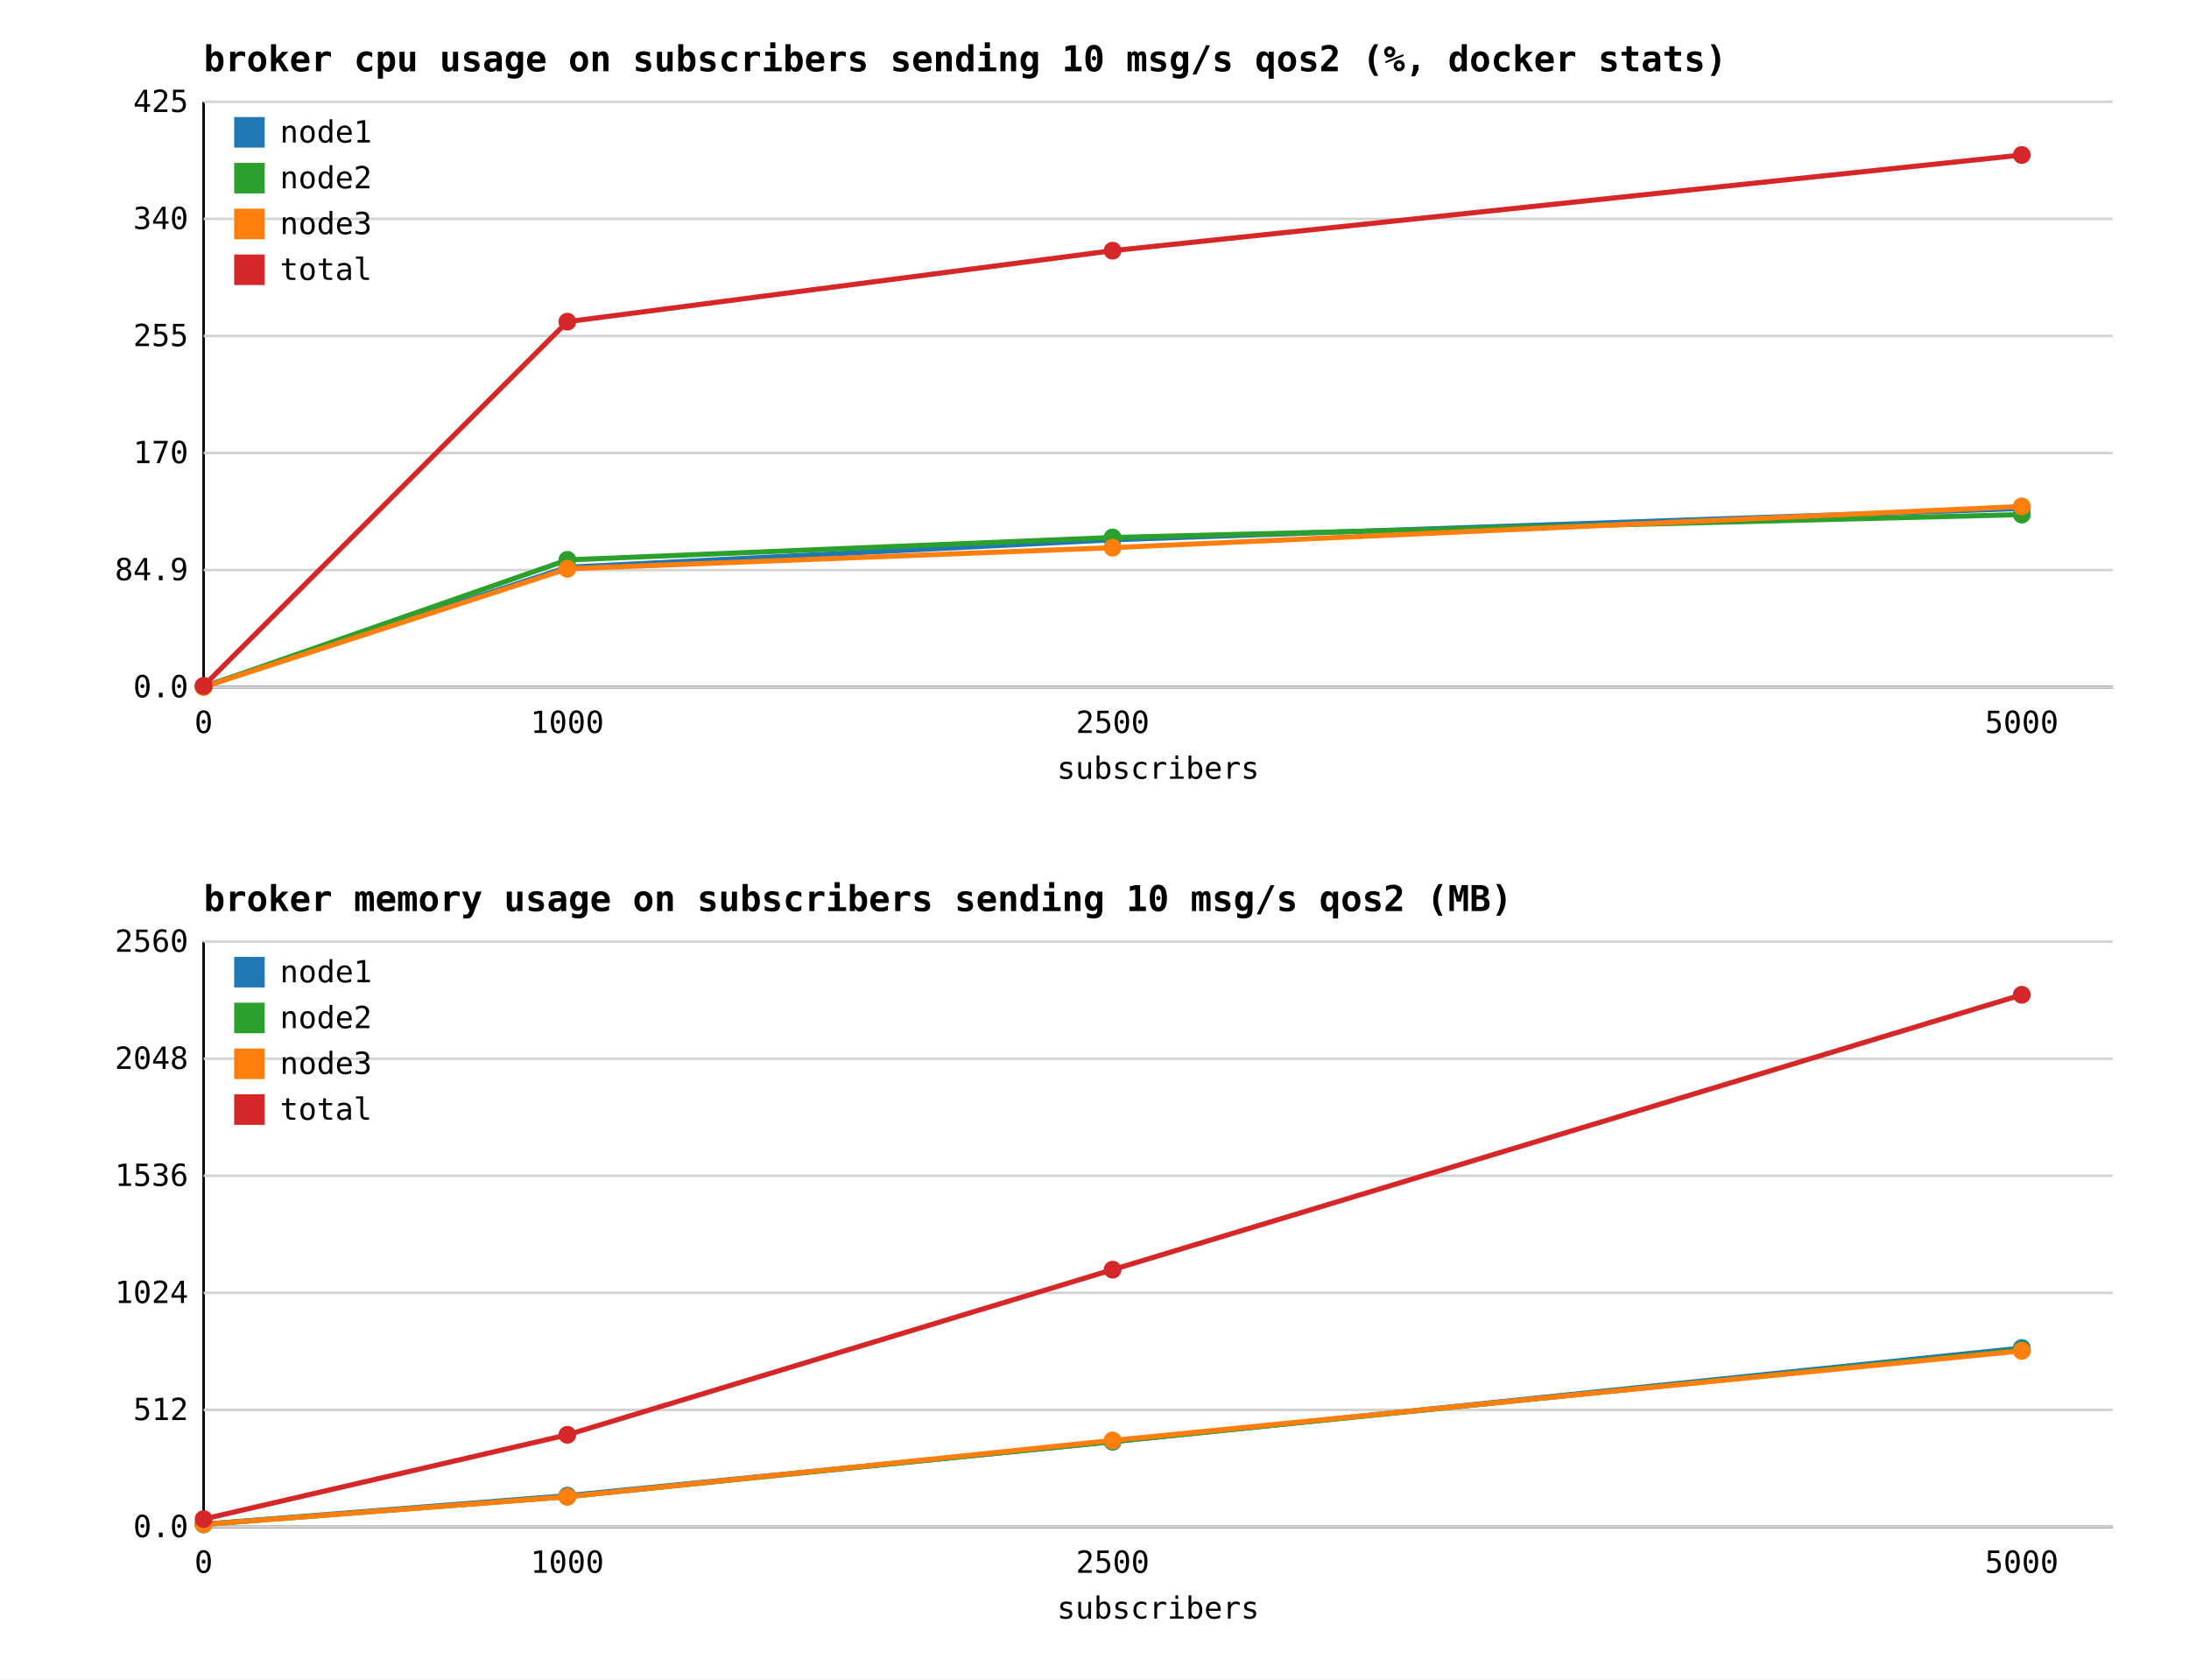
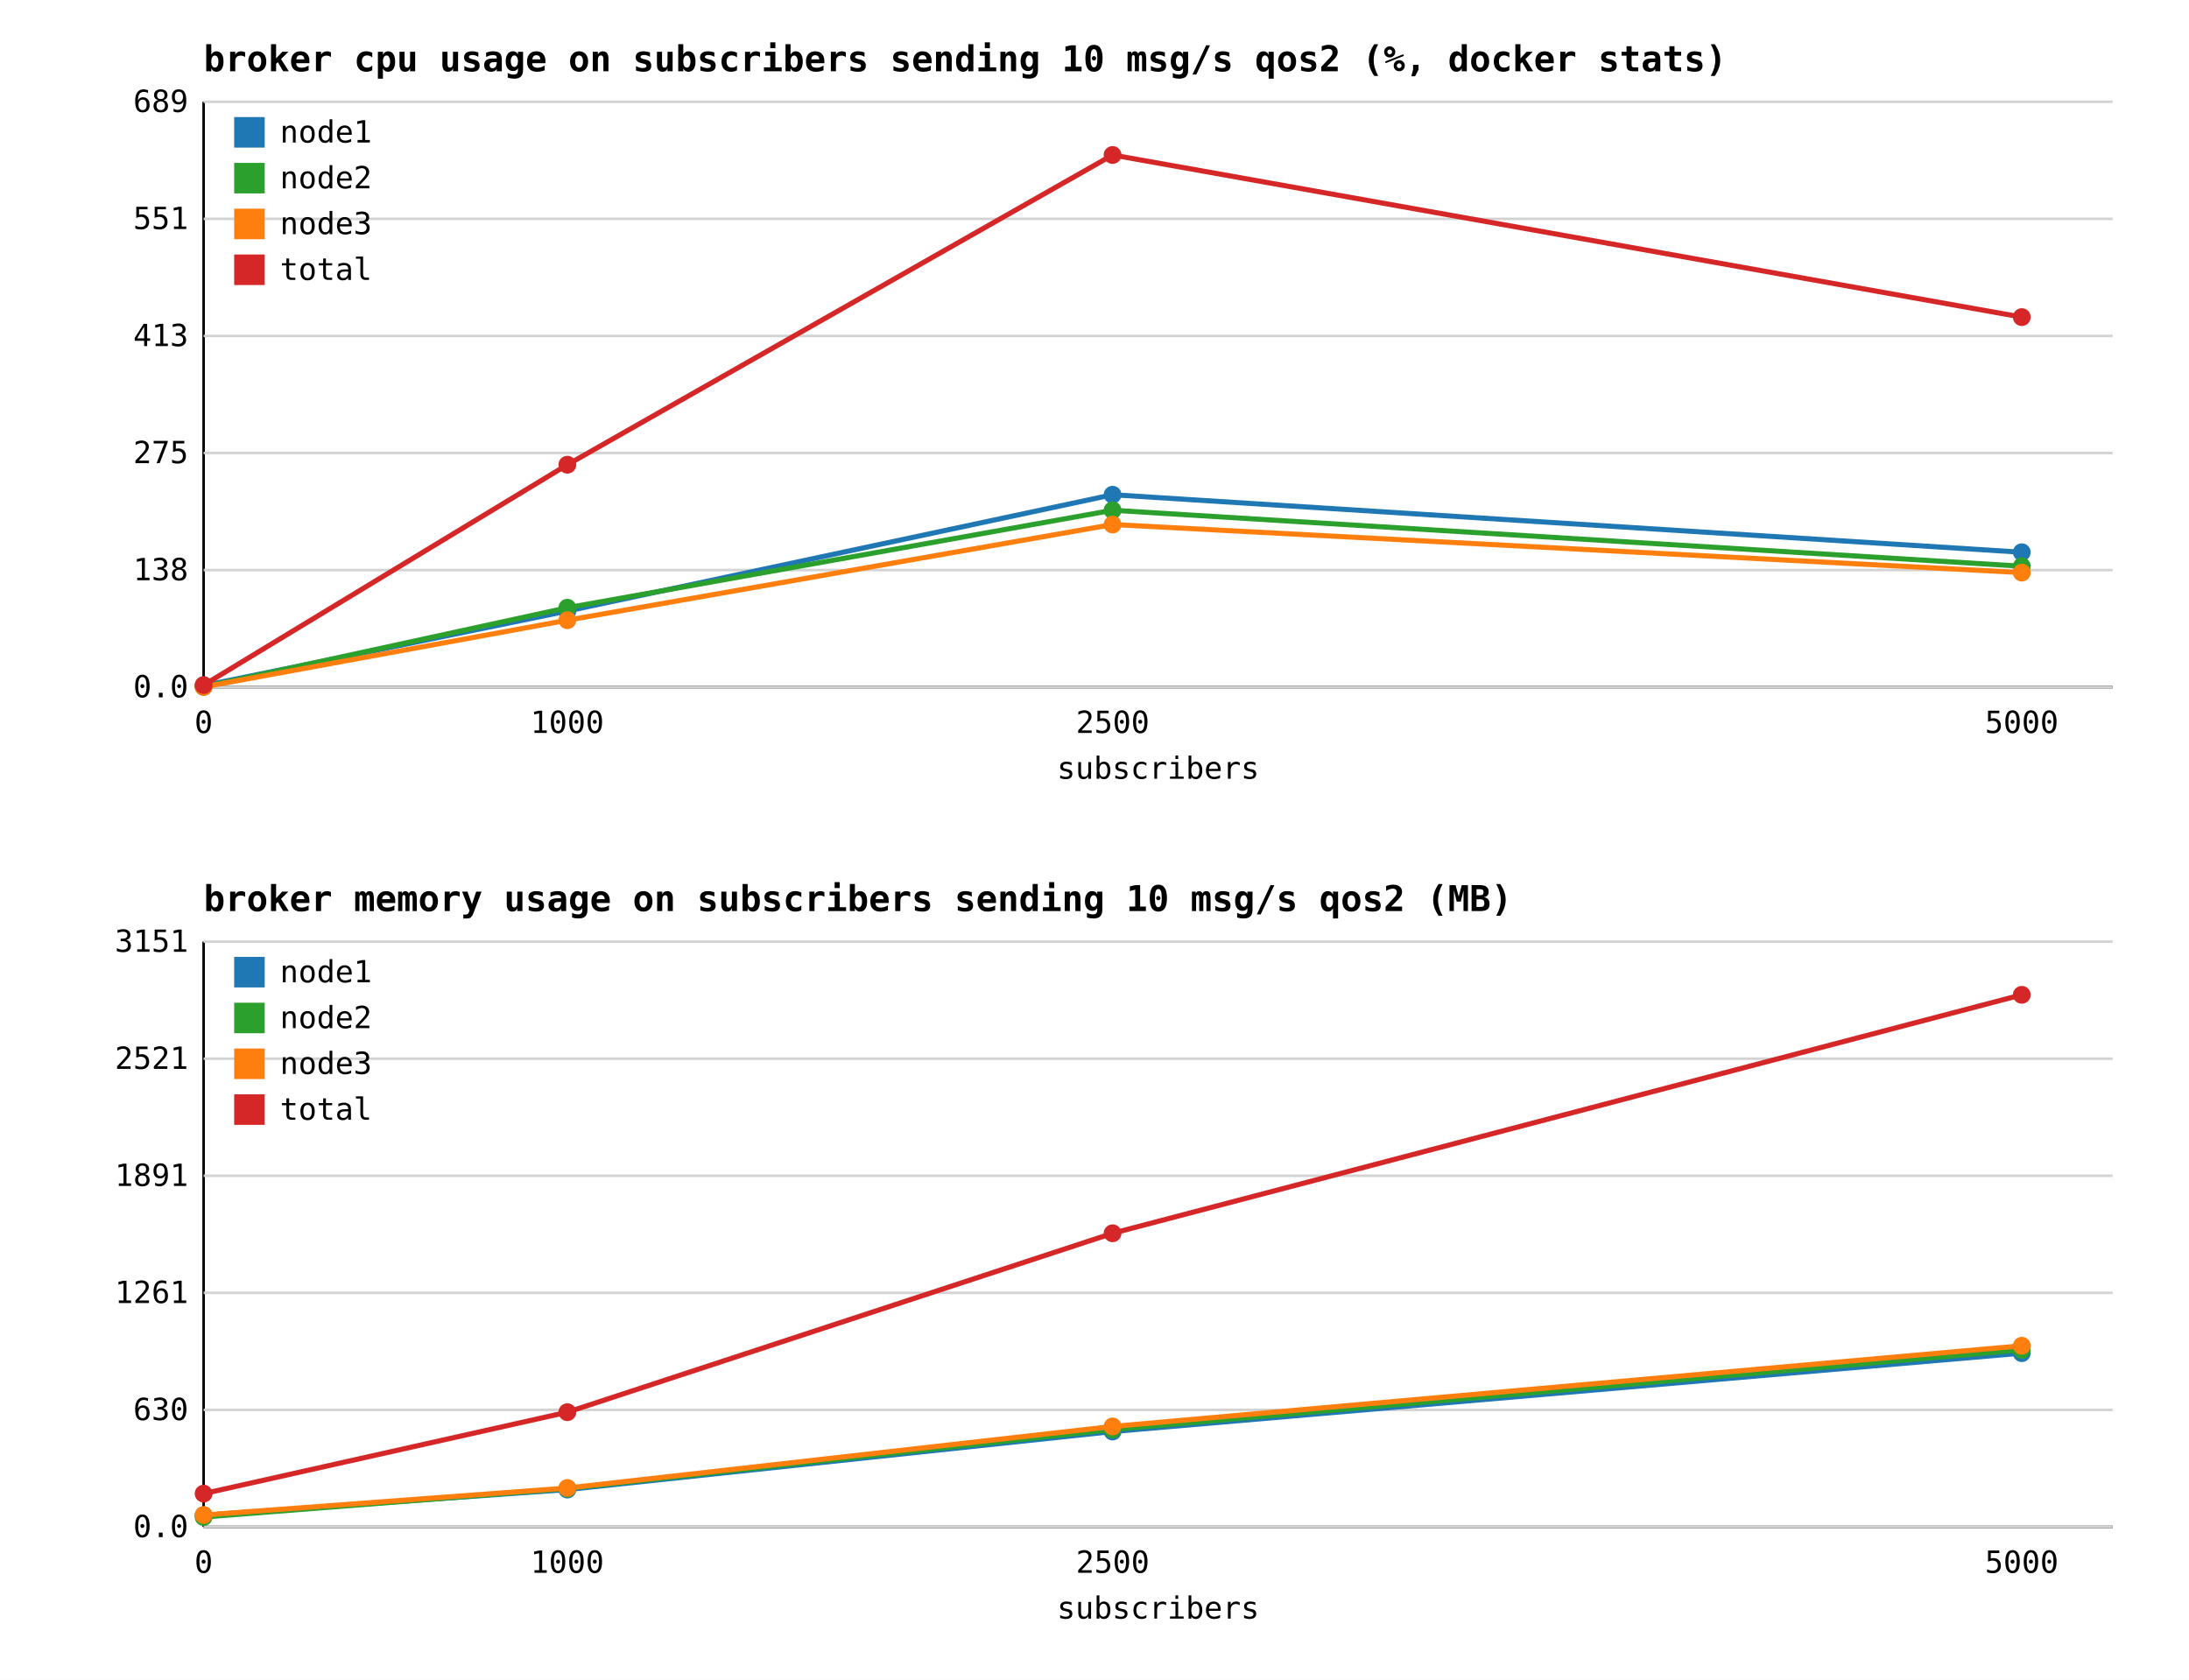
<svg xmlns="http://www.w3.org/2000/svg" width="860" height="660" viewBox="0 0 860 660" font-family="monospace" font-size="12">
  <rect width="860" height="660" fill="white" />
  <text x="80" y="28" font-size="14" font-weight="bold">broker cpu usage on subscribers sending 10 msg/s qos2 (%, docker stats)</text>
  <line x1="80" y1="270" x2="830" y2="270" stroke="black" />
  <line x1="80" y1="40" x2="80" y2="270" stroke="black" />
  <line x1="80" y1="270" x2="830" y2="270" stroke="lightgray" />
  <text x="74" y="274" text-anchor="end">0.0</text>
  <line x1="80" y1="224" x2="830" y2="224" stroke="lightgray" />
-   <text x="74" y="228" text-anchor="end">84.9</text>
+   <text x="74" y="228" text-anchor="end">138</text>
  <line x1="80" y1="178" x2="830" y2="178" stroke="lightgray" />
-   <text x="74" y="182" text-anchor="end">170</text>
+   <text x="74" y="182" text-anchor="end">275</text>
  <line x1="80" y1="132" x2="830" y2="132" stroke="lightgray" />
-   <text x="74" y="136" text-anchor="end">255</text>
+   <text x="74" y="136" text-anchor="end">413</text>
  <line x1="80" y1="86" x2="830" y2="86" stroke="lightgray" />
-   <text x="74" y="90" text-anchor="end">340</text>
+   <text x="74" y="90" text-anchor="end">551</text>
  <line x1="80" y1="40" x2="830" y2="40" stroke="lightgray" />
-   <text x="74" y="44" text-anchor="end">425</text>
+   <text x="74" y="44" text-anchor="end">689</text>
  <text x="80" y="288" text-anchor="middle">0</text>
  <text x="222.857" y="288" text-anchor="middle">1000</text>
  <text x="437.143" y="288" text-anchor="middle">2500</text>
  <text x="794.286" y="288" text-anchor="middle">5000</text>
  <text x="455" y="306" text-anchor="middle">subscribers</text>
-   <polyline points="80.0,269.7 222.9,222.9 437.1,212.1 794.3,199.8" fill="none" stroke="#1f77b4" stroke-width="2" />
-   <circle cx="80.0" cy="269.7" r="3.5" fill="#1f77b4" />
-   <circle cx="222.9" cy="222.9" r="3.5" fill="#1f77b4" />
-   <circle cx="437.1" cy="212.1" r="3.5" fill="#1f77b4" />
-   <circle cx="794.3" cy="199.8" r="3.5" fill="#1f77b4" />
+   <polyline points="80.0,269.4 222.9,240.1 437.1,194.4 794.3,217.0" fill="none" stroke="#1f77b4" stroke-width="2" />
+   <circle cx="80.0" cy="269.4" r="3.5" fill="#1f77b4" />
+   <circle cx="222.9" cy="240.1" r="3.5" fill="#1f77b4" />
+   <circle cx="437.1" cy="194.4" r="3.5" fill="#1f77b4" />
+   <circle cx="794.3" cy="217.0" r="3.5" fill="#1f77b4" />
  <rect x="92" y="46" width="12" height="12" fill="#1f77b4" />
  <text x="110" y="56">node1</text>
-   <polyline points="80.0,269.9 222.9,220.0 437.1,211.2 794.3,202.2" fill="none" stroke="#2ca02c" stroke-width="2" />
+   <polyline points="80.0,269.9 222.9,238.8 437.1,200.5 794.3,222.5" fill="none" stroke="#2ca02c" stroke-width="2" />
  <circle cx="80.0" cy="269.9" r="3.5" fill="#2ca02c" />
-   <circle cx="222.9" cy="220.0" r="3.5" fill="#2ca02c" />
-   <circle cx="437.1" cy="211.2" r="3.5" fill="#2ca02c" />
-   <circle cx="794.3" cy="202.2" r="3.5" fill="#2ca02c" />
+   <circle cx="222.9" cy="238.8" r="3.5" fill="#2ca02c" />
+   <circle cx="437.1" cy="200.5" r="3.5" fill="#2ca02c" />
+   <circle cx="794.3" cy="222.5" r="3.5" fill="#2ca02c" />
  <rect x="92" y="64" width="12" height="12" fill="#2ca02c" />
  <text x="110" y="74">node2</text>
-   <polyline points="80.0,269.9 222.9,223.5 437.1,215.2 794.3,199.0" fill="none" stroke="#ff7f0e" stroke-width="2" />
+   <polyline points="80.0,269.9 222.9,243.7 437.1,206.1 794.3,225.0" fill="none" stroke="#ff7f0e" stroke-width="2" />
  <circle cx="80.0" cy="269.9" r="3.5" fill="#ff7f0e" />
-   <circle cx="222.9" cy="223.5" r="3.5" fill="#ff7f0e" />
-   <circle cx="437.1" cy="215.2" r="3.5" fill="#ff7f0e" />
-   <circle cx="794.3" cy="199.0" r="3.5" fill="#ff7f0e" />
+   <circle cx="222.9" cy="243.7" r="3.5" fill="#ff7f0e" />
+   <circle cx="437.1" cy="206.1" r="3.5" fill="#ff7f0e" />
+   <circle cx="794.3" cy="225.0" r="3.5" fill="#ff7f0e" />
  <rect x="92" y="82" width="12" height="12" fill="#ff7f0e" />
  <text x="110" y="92">node3</text>
-   <polyline points="80.0,269.5 222.9,126.4 437.1,98.5 794.3,60.9" fill="none" stroke="#d62728" stroke-width="2" />
-   <circle cx="80.0" cy="269.5" r="3.5" fill="#d62728" />
-   <circle cx="222.9" cy="126.4" r="3.5" fill="#d62728" />
-   <circle cx="437.1" cy="98.5" r="3.5" fill="#d62728" />
-   <circle cx="794.3" cy="60.9" r="3.5" fill="#d62728" />
+   <polyline points="80.0,269.2 222.9,182.6 437.1,60.9 794.3,124.6" fill="none" stroke="#d62728" stroke-width="2" />
+   <circle cx="80.0" cy="269.2" r="3.5" fill="#d62728" />
+   <circle cx="222.9" cy="182.6" r="3.5" fill="#d62728" />
+   <circle cx="437.1" cy="60.9" r="3.5" fill="#d62728" />
+   <circle cx="794.3" cy="124.6" r="3.5" fill="#d62728" />
  <rect x="92" y="100" width="12" height="12" fill="#d62728" />
  <text x="110" y="110">total</text>
  <text x="80" y="358" font-size="14" font-weight="bold">broker memory usage on subscribers sending 10 msg/s qos2 (MB)</text>
  <line x1="80" y1="600" x2="830" y2="600" stroke="black" />
  <line x1="80" y1="370" x2="80" y2="600" stroke="black" />
  <line x1="80" y1="600" x2="830" y2="600" stroke="lightgray" />
  <text x="74" y="604" text-anchor="end">0.0</text>
  <line x1="80" y1="554" x2="830" y2="554" stroke="lightgray" />
-   <text x="74" y="558" text-anchor="end">512</text>
+   <text x="74" y="558" text-anchor="end">630</text>
  <line x1="80" y1="508" x2="830" y2="508" stroke="lightgray" />
-   <text x="74" y="512" text-anchor="end">1024</text>
+   <text x="74" y="512" text-anchor="end">1261</text>
  <line x1="80" y1="462" x2="830" y2="462" stroke="lightgray" />
-   <text x="74" y="466" text-anchor="end">1536</text>
+   <text x="74" y="466" text-anchor="end">1891</text>
  <line x1="80" y1="416" x2="830" y2="416" stroke="lightgray" />
-   <text x="74" y="420" text-anchor="end">2048</text>
+   <text x="74" y="420" text-anchor="end">2521</text>
  <line x1="80" y1="370" x2="830" y2="370" stroke="lightgray" />
-   <text x="74" y="374" text-anchor="end">2560</text>
+   <text x="74" y="374" text-anchor="end">3151</text>
  <text x="80" y="618" text-anchor="middle">0</text>
  <text x="222.857" y="618" text-anchor="middle">1000</text>
  <text x="437.143" y="618" text-anchor="middle">2500</text>
  <text x="794.286" y="618" text-anchor="middle">5000</text>
  <text x="455" y="636" text-anchor="middle">subscribers</text>
-   <polyline points="80.0,598.9 222.9,587.7 437.1,566.5 794.3,529.7" fill="none" stroke="#1f77b4" stroke-width="2" />
-   <circle cx="80.0" cy="598.9" r="3.5" fill="#1f77b4" />
-   <circle cx="222.9" cy="587.7" r="3.5" fill="#1f77b4" />
-   <circle cx="437.1" cy="566.5" r="3.5" fill="#1f77b4" />
-   <circle cx="794.3" cy="529.7" r="3.5" fill="#1f77b4" />
+   <polyline points="80.0,595.4 222.9,585.3 437.1,562.5 794.3,531.7" fill="none" stroke="#1f77b4" stroke-width="2" />
+   <circle cx="80.0" cy="595.4" r="3.5" fill="#1f77b4" />
+   <circle cx="222.9" cy="585.3" r="3.5" fill="#1f77b4" />
+   <circle cx="437.1" cy="562.5" r="3.5" fill="#1f77b4" />
+   <circle cx="794.3" cy="531.7" r="3.5" fill="#1f77b4" />
  <rect x="92" y="376" width="12" height="12" fill="#1f77b4" />
  <text x="110" y="386">node1</text>
-   <polyline points="80.0,599.0 222.9,588.1 437.1,566.4 794.3,530.4" fill="none" stroke="#2ca02c" stroke-width="2" />
-   <circle cx="80.0" cy="599.0" r="3.5" fill="#2ca02c" />
-   <circle cx="222.9" cy="588.1" r="3.5" fill="#2ca02c" />
-   <circle cx="437.1" cy="566.4" r="3.5" fill="#2ca02c" />
+   <polyline points="80.0,596.1 222.9,584.9 437.1,561.7 794.3,530.4" fill="none" stroke="#2ca02c" stroke-width="2" />
+   <circle cx="80.0" cy="596.1" r="3.5" fill="#2ca02c" />
+   <circle cx="222.9" cy="584.9" r="3.5" fill="#2ca02c" />
+   <circle cx="437.1" cy="561.7" r="3.5" fill="#2ca02c" />
  <circle cx="794.3" cy="530.4" r="3.5" fill="#2ca02c" />
  <rect x="92" y="394" width="12" height="12" fill="#2ca02c" />
  <text x="110" y="404">node2</text>
-   <polyline points="80.0,599.0 222.9,588.1 437.1,566.0 794.3,530.8" fill="none" stroke="#ff7f0e" stroke-width="2" />
-   <circle cx="80.0" cy="599.0" r="3.5" fill="#ff7f0e" />
-   <circle cx="222.9" cy="588.1" r="3.5" fill="#ff7f0e" />
-   <circle cx="437.1" cy="566.0" r="3.5" fill="#ff7f0e" />
-   <circle cx="794.3" cy="530.8" r="3.5" fill="#ff7f0e" />
+   <polyline points="80.0,595.3 222.9,584.7 437.1,560.5 794.3,528.8" fill="none" stroke="#ff7f0e" stroke-width="2" />
+   <circle cx="80.0" cy="595.3" r="3.5" fill="#ff7f0e" />
+   <circle cx="222.9" cy="584.7" r="3.5" fill="#ff7f0e" />
+   <circle cx="437.1" cy="560.5" r="3.5" fill="#ff7f0e" />
+   <circle cx="794.3" cy="528.8" r="3.5" fill="#ff7f0e" />
  <rect x="92" y="412" width="12" height="12" fill="#ff7f0e" />
  <text x="110" y="422">node3</text>
-   <polyline points="80.0,596.9 222.9,563.8 437.1,498.9 794.3,390.9" fill="none" stroke="#d62728" stroke-width="2" />
-   <circle cx="80.0" cy="596.9" r="3.5" fill="#d62728" />
-   <circle cx="222.9" cy="563.8" r="3.5" fill="#d62728" />
-   <circle cx="437.1" cy="498.9" r="3.5" fill="#d62728" />
+   <polyline points="80.0,586.9 222.9,554.9 437.1,484.6 794.3,390.9" fill="none" stroke="#d62728" stroke-width="2" />
+   <circle cx="80.0" cy="586.9" r="3.5" fill="#d62728" />
+   <circle cx="222.9" cy="554.9" r="3.5" fill="#d62728" />
+   <circle cx="437.1" cy="484.6" r="3.5" fill="#d62728" />
  <circle cx="794.3" cy="390.9" r="3.5" fill="#d62728" />
  <rect x="92" y="430" width="12" height="12" fill="#d62728" />
  <text x="110" y="440">total</text>
</svg>
